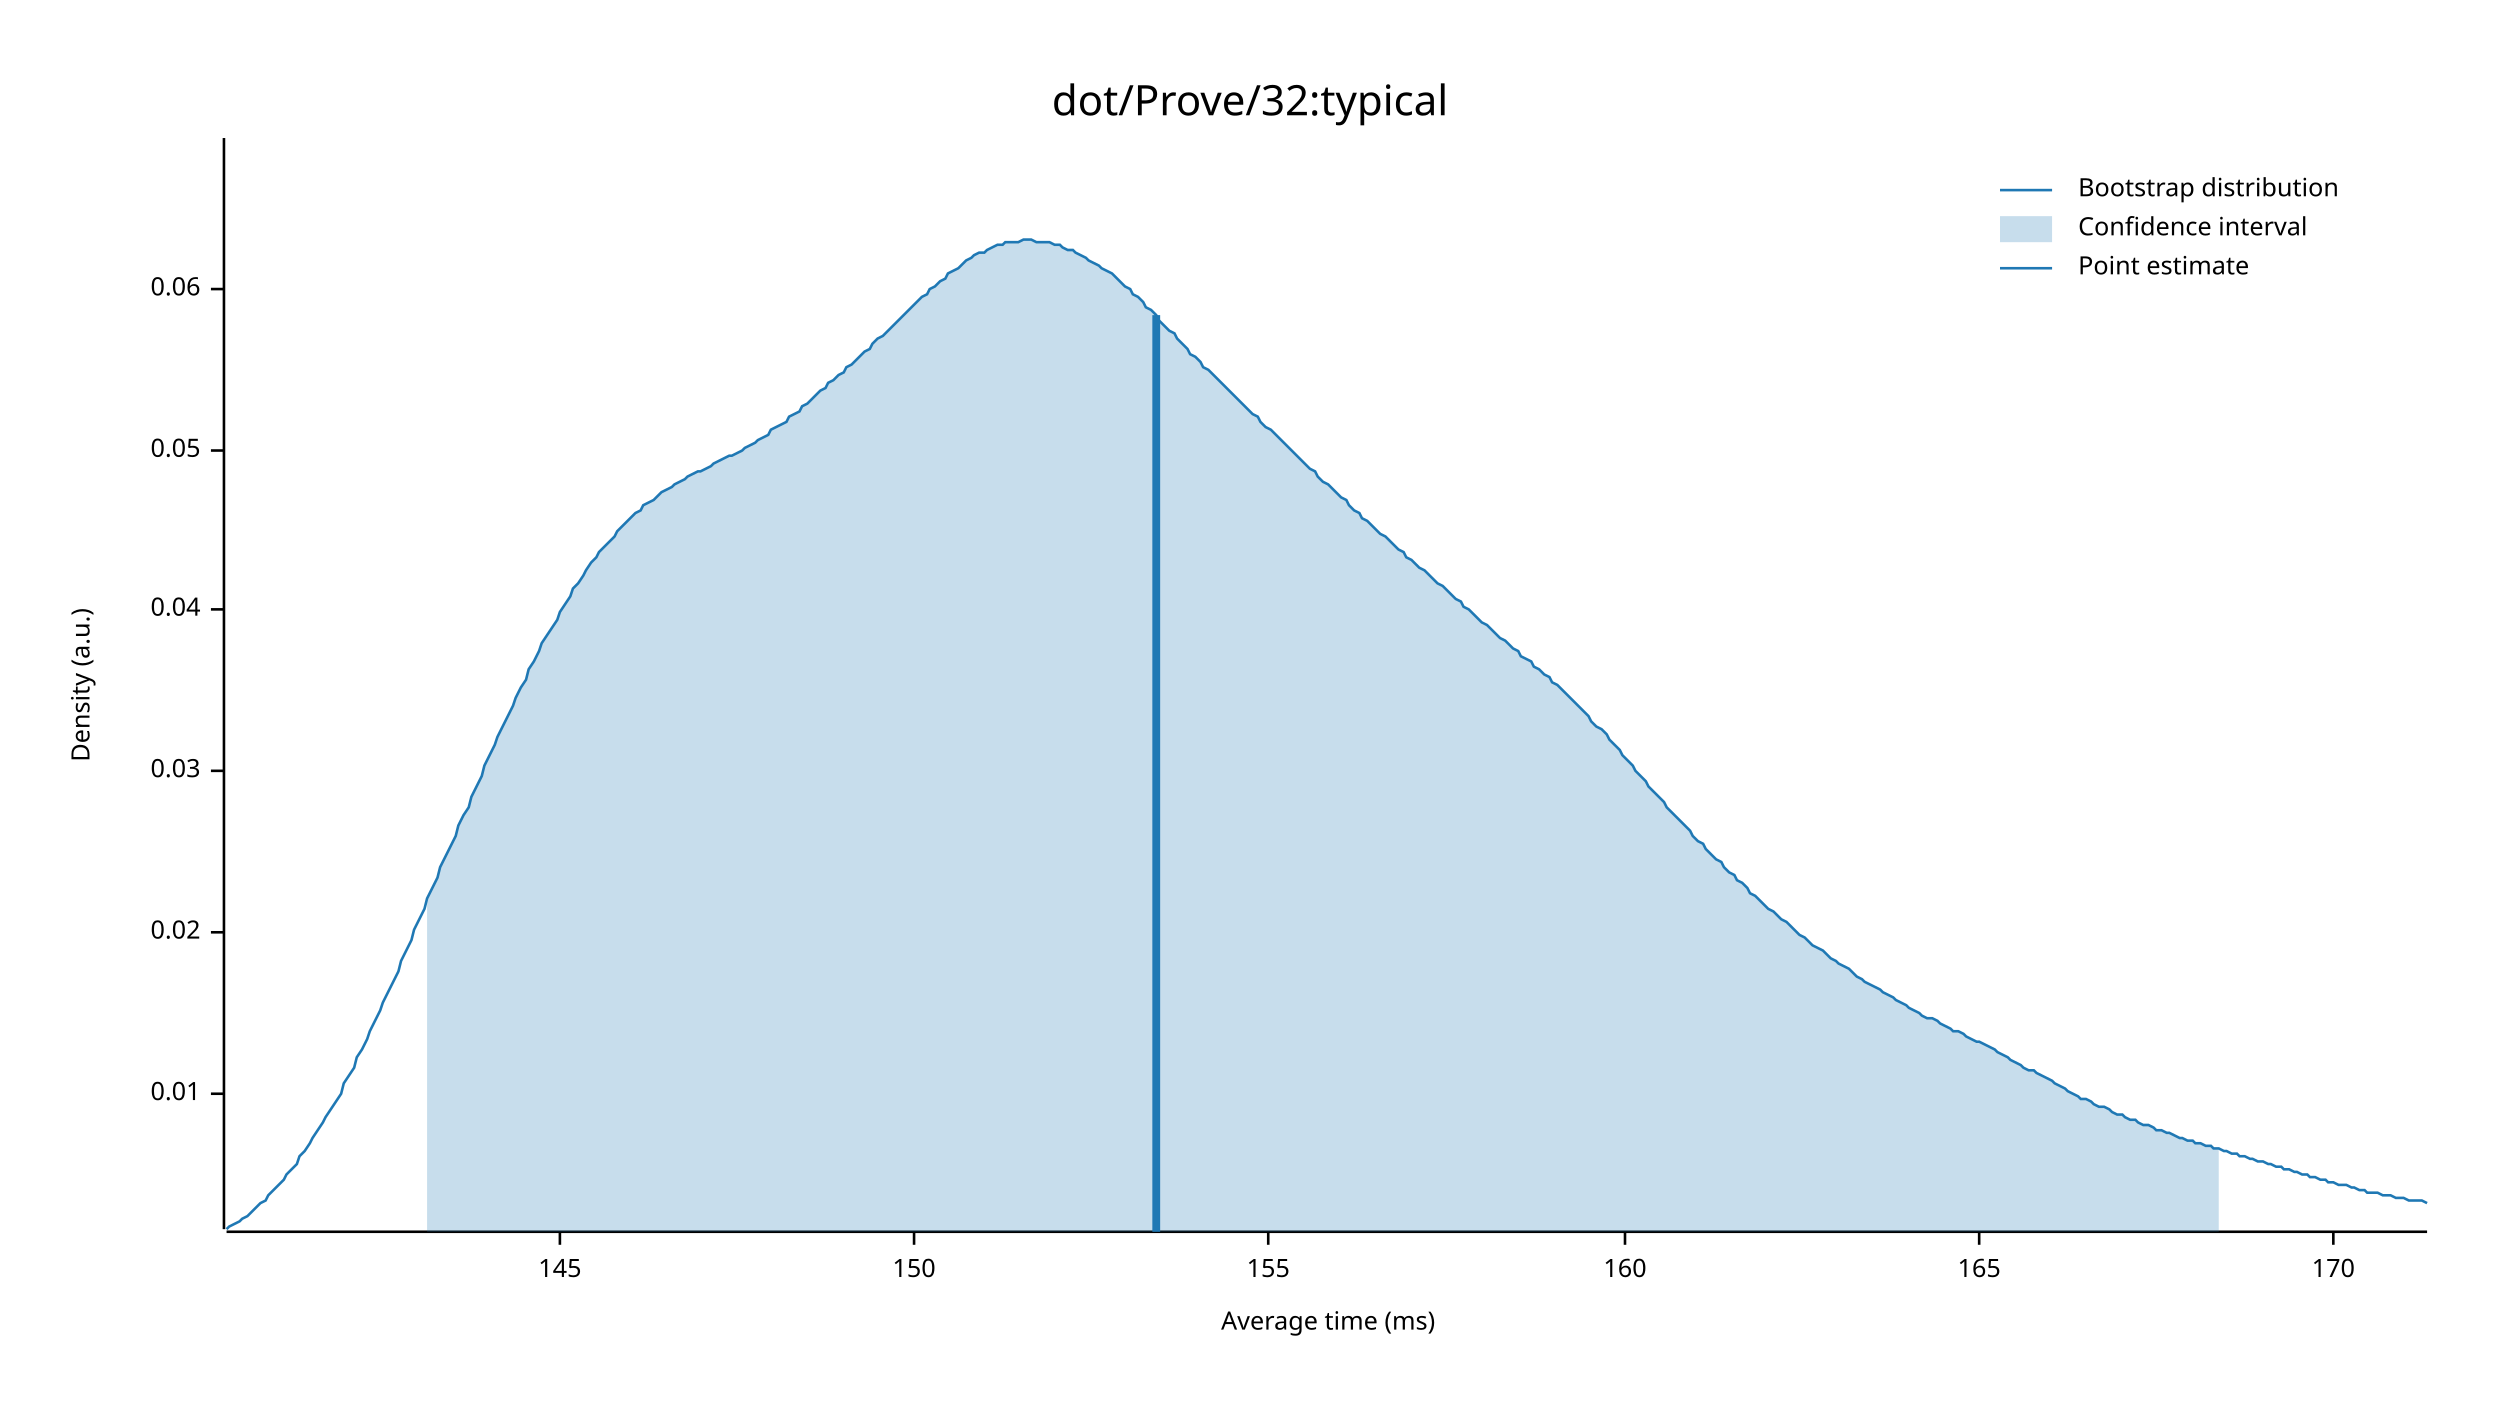
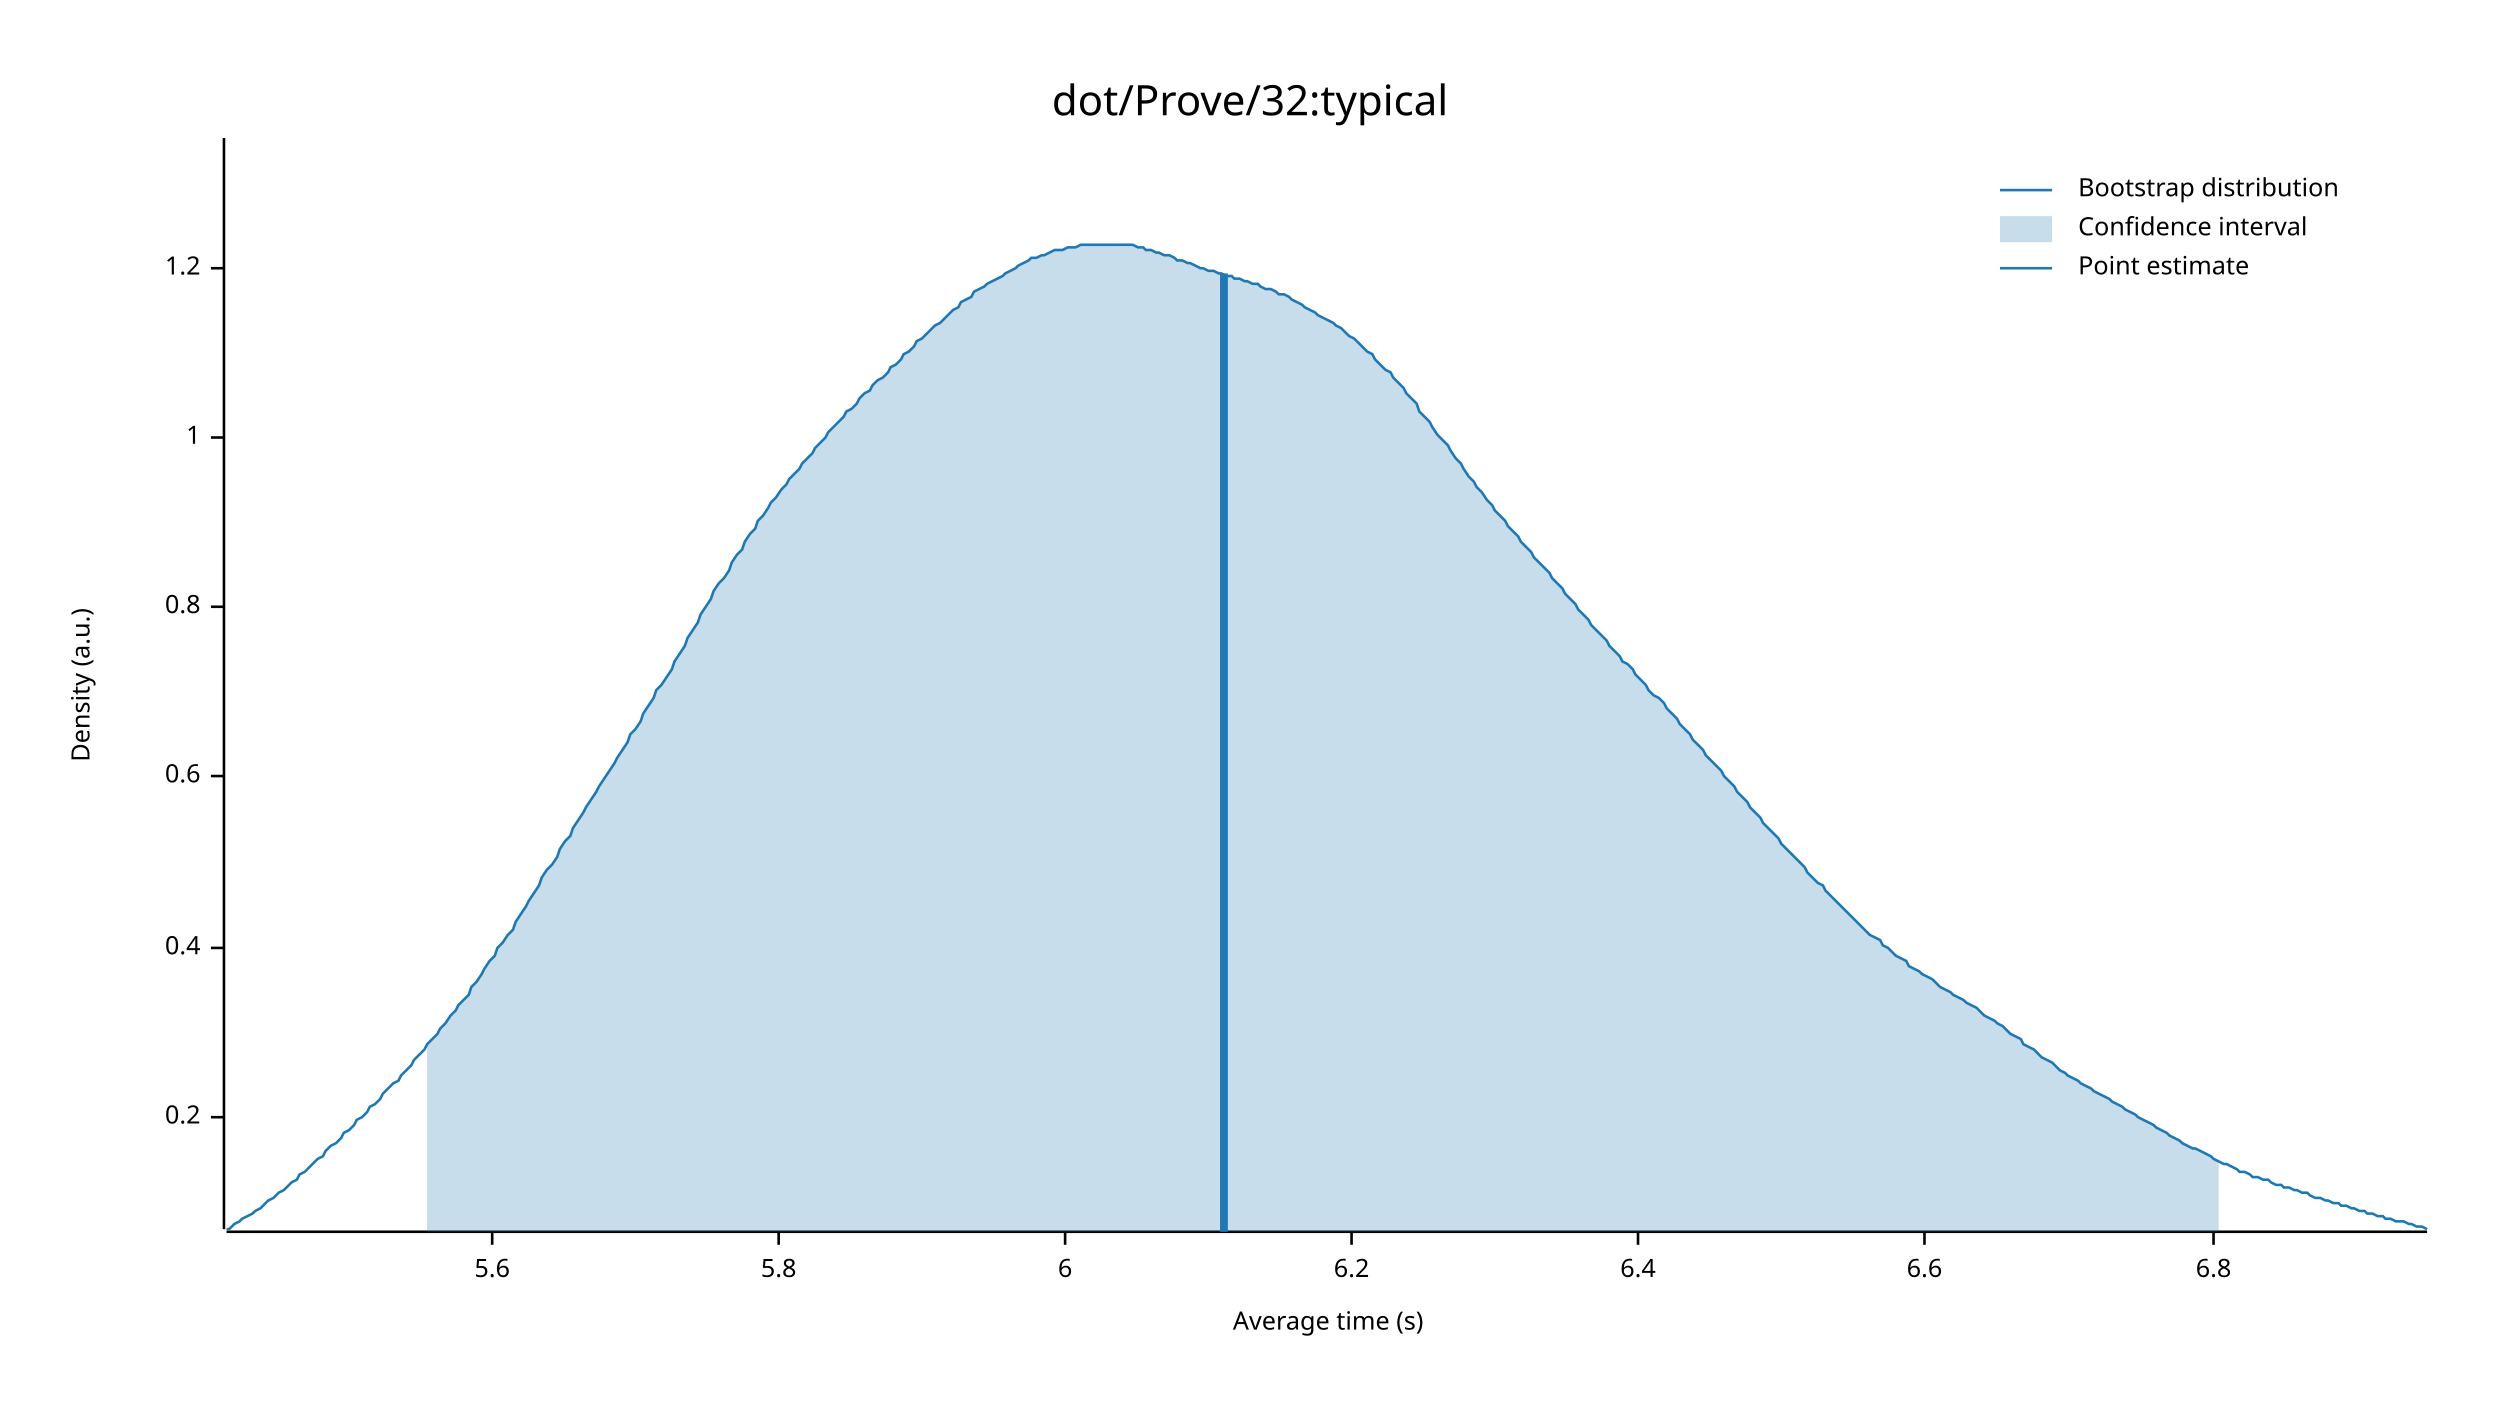
<svg xmlns="http://www.w3.org/2000/svg" width="960" height="540" viewBox="0 0 960 540">
  <text x="480" y="32" dy="0.76em" text-anchor="middle" font-family="sans-serif" font-size="16.129" opacity="1" fill="#000000">
dot/Prove/32:typical
</text>
  <text x="27" y="263" dy="0.76em" text-anchor="middle" font-family="sans-serif" font-size="9.677" opacity="1" fill="#000000" transform="rotate(270, 27, 263)">
Density (a.u.)
</text>
  <text x="510" y="513" dy="-0.5ex" text-anchor="middle" font-family="sans-serif" font-size="9.677" opacity="1" fill="#000000">
- Average time (ms)
+ Average time (s)
</text>
  <polyline fill="none" opacity="1" stroke="#000000" stroke-width="1" points="86,53 86,472 " />
-   <text x="77" y="420" dy="0.5ex" text-anchor="end" font-family="sans-serif" font-size="9.677" opacity="1" fill="#000000">
- 0.01
+   <text x="77" y="429" dy="0.5ex" text-anchor="end" font-family="sans-serif" font-size="9.677" opacity="1" fill="#000000">
+ 0.2
</text>
-   <polyline fill="none" opacity="1" stroke="#000000" stroke-width="1" points="81,420 86,420 " />
-   <text x="77" y="358" dy="0.5ex" text-anchor="end" font-family="sans-serif" font-size="9.677" opacity="1" fill="#000000">
- 0.02
+   <polyline fill="none" opacity="1" stroke="#000000" stroke-width="1" points="81,429 86,429 " />
+   <text x="77" y="364" dy="0.5ex" text-anchor="end" font-family="sans-serif" font-size="9.677" opacity="1" fill="#000000">
+ 0.4
</text>
-   <polyline fill="none" opacity="1" stroke="#000000" stroke-width="1" points="81,358 86,358 " />
-   <text x="77" y="296" dy="0.5ex" text-anchor="end" font-family="sans-serif" font-size="9.677" opacity="1" fill="#000000">
- 0.03
+   <polyline fill="none" opacity="1" stroke="#000000" stroke-width="1" points="81,364 86,364 " />
+   <text x="77" y="298" dy="0.5ex" text-anchor="end" font-family="sans-serif" font-size="9.677" opacity="1" fill="#000000">
+ 0.6
</text>
-   <polyline fill="none" opacity="1" stroke="#000000" stroke-width="1" points="81,296 86,296 " />
-   <text x="77" y="234" dy="0.5ex" text-anchor="end" font-family="sans-serif" font-size="9.677" opacity="1" fill="#000000">
- 0.04
+   <polyline fill="none" opacity="1" stroke="#000000" stroke-width="1" points="81,298 86,298 " />
+   <text x="77" y="233" dy="0.5ex" text-anchor="end" font-family="sans-serif" font-size="9.677" opacity="1" fill="#000000">
+ 0.8
</text>
-   <polyline fill="none" opacity="1" stroke="#000000" stroke-width="1" points="81,234 86,234 " />
-   <text x="77" y="173" dy="0.5ex" text-anchor="end" font-family="sans-serif" font-size="9.677" opacity="1" fill="#000000">
- 0.05
+   <polyline fill="none" opacity="1" stroke="#000000" stroke-width="1" points="81,233 86,233 " />
+   <text x="77" y="168" dy="0.5ex" text-anchor="end" font-family="sans-serif" font-size="9.677" opacity="1" fill="#000000">
+ 1
</text>
-   <polyline fill="none" opacity="1" stroke="#000000" stroke-width="1" points="81,173 86,173 " />
-   <text x="77" y="111" dy="0.5ex" text-anchor="end" font-family="sans-serif" font-size="9.677" opacity="1" fill="#000000">
- 0.06
+   <polyline fill="none" opacity="1" stroke="#000000" stroke-width="1" points="81,168 86,168 " />
+   <text x="77" y="103" dy="0.5ex" text-anchor="end" font-family="sans-serif" font-size="9.677" opacity="1" fill="#000000">
+ 1.2
</text>
-   <polyline fill="none" opacity="1" stroke="#000000" stroke-width="1" points="81,111 86,111 " />
+   <polyline fill="none" opacity="1" stroke="#000000" stroke-width="1" points="81,103 86,103 " />
  <polyline fill="none" opacity="1" stroke="#000000" stroke-width="1" points="87,473 932,473 " />
-   <text x="215" y="483" dy="0.76em" text-anchor="middle" font-family="sans-serif" font-size="9.677" opacity="1" fill="#000000">
- 145
+   <text x="189" y="483" dy="0.76em" text-anchor="middle" font-family="sans-serif" font-size="9.677" opacity="1" fill="#000000">
+ 5.6
</text>
-   <polyline fill="none" opacity="1" stroke="#000000" stroke-width="1" points="215,473 215,478 " />
-   <text x="351" y="483" dy="0.76em" text-anchor="middle" font-family="sans-serif" font-size="9.677" opacity="1" fill="#000000">
- 150
+   <polyline fill="none" opacity="1" stroke="#000000" stroke-width="1" points="189,473 189,478 " />
+   <text x="299" y="483" dy="0.76em" text-anchor="middle" font-family="sans-serif" font-size="9.677" opacity="1" fill="#000000">
+ 5.8
</text>
-   <polyline fill="none" opacity="1" stroke="#000000" stroke-width="1" points="351,473 351,478 " />
-   <text x="487" y="483" dy="0.76em" text-anchor="middle" font-family="sans-serif" font-size="9.677" opacity="1" fill="#000000">
- 155
+   <polyline fill="none" opacity="1" stroke="#000000" stroke-width="1" points="299,473 299,478 " />
+   <text x="409" y="483" dy="0.76em" text-anchor="middle" font-family="sans-serif" font-size="9.677" opacity="1" fill="#000000">
+ 6
</text>
-   <polyline fill="none" opacity="1" stroke="#000000" stroke-width="1" points="487,473 487,478 " />
-   <text x="624" y="483" dy="0.76em" text-anchor="middle" font-family="sans-serif" font-size="9.677" opacity="1" fill="#000000">
- 160
+   <polyline fill="none" opacity="1" stroke="#000000" stroke-width="1" points="409,473 409,478 " />
+   <text x="519" y="483" dy="0.76em" text-anchor="middle" font-family="sans-serif" font-size="9.677" opacity="1" fill="#000000">
+ 6.2
</text>
-   <polyline fill="none" opacity="1" stroke="#000000" stroke-width="1" points="624,473 624,478 " />
-   <text x="760" y="483" dy="0.76em" text-anchor="middle" font-family="sans-serif" font-size="9.677" opacity="1" fill="#000000">
- 165
+   <polyline fill="none" opacity="1" stroke="#000000" stroke-width="1" points="519,473 519,478 " />
+   <text x="629" y="483" dy="0.76em" text-anchor="middle" font-family="sans-serif" font-size="9.677" opacity="1" fill="#000000">
+ 6.4
</text>
-   <polyline fill="none" opacity="1" stroke="#000000" stroke-width="1" points="760,473 760,478 " />
-   <text x="896" y="483" dy="0.76em" text-anchor="middle" font-family="sans-serif" font-size="9.677" opacity="1" fill="#000000">
- 170
+   <polyline fill="none" opacity="1" stroke="#000000" stroke-width="1" points="629,473 629,478 " />
+   <text x="739" y="483" dy="0.76em" text-anchor="middle" font-family="sans-serif" font-size="9.677" opacity="1" fill="#000000">
+ 6.6
</text>
-   <polyline fill="none" opacity="1" stroke="#000000" stroke-width="1" points="896,473 896,478 " />
-   <polyline fill="none" opacity="1" stroke="#1F78B4" stroke-width="1" points="87,472 88,471 90,470 92,469 93,468 95,467 97,465 98,464 100,462 102,461 103,459 105,457 107,455 109,453 110,451 112,449 114,447 115,444 117,442 119,439 120,437 122,434 124,431 125,429 127,426 129,423 131,420 132,416 134,413 136,410 137,406 139,403 141,399 142,396 144,392 146,388 147,385 149,381 151,377 153,373 154,369 156,365 158,361 159,357 161,353 163,349 164,345 166,341 168,337 169,333 171,329 173,325 175,321 176,317 178,313 180,310 181,306 183,302 185,298 186,294 188,290 190,286 191,283 193,279 195,275 197,271 198,268 200,264 202,261 203,257 205,254 207,250 208,247 210,244 212,241 214,238 215,235 217,232 219,229 220,226 222,224 224,221 225,219 227,216 229,214 230,212 232,210 234,208 236,206 237,204 239,202 241,200 242,199 244,197 246,196 247,194 249,193 251,192 252,191 254,189 256,188 258,187 259,186 261,185 263,184 264,183 266,182 268,181 269,181 271,180 273,179 274,178 276,177 278,176 280,175 281,175 283,174 285,173 286,172 288,171 290,170 291,169 293,168 295,167 296,165 298,164 300,163 302,162 303,160 305,159 307,158 308,156 310,155 312,153 313,152 315,150 317,149 318,147 320,146 322,144 324,143 325,141 327,140 329,138 330,137 332,135 334,134 335,132 337,130 339,129 341,127 342,126 344,124 346,122 347,121 349,119 351,117 352,116 354,114 356,113 357,111 359,110 361,108 363,107 364,105 366,104 368,103 369,102 371,100 373,99 374,98 376,97 378,97 379,96 381,95 383,94 385,94 386,93 388,93 390,93 391,93 393,92 395,92 396,92 398,93 400,93 401,93 403,93 405,94 407,94 408,95 410,96 412,96 413,97 415,98 417,99 418,100 420,101 422,102 423,103 425,104 427,105 429,107 430,108 432,110 434,111 435,113 437,114 439,116 440,118 442,119 444,121 445,123 447,125 449,127 451,128 452,130 454,132 456,134 457,136 459,137 461,139 462,141 464,142 466,144 468,146 469,147 471,149 473,151 474,152 476,154 478,156 479,157 481,159 483,160 484,162 486,164 488,165 490,167 491,168 493,170 495,172 496,173 498,175 500,177 501,178 503,180 505,181 506,183 508,185 510,186 512,188 513,189 515,191 517,192 518,194 520,196 522,197 523,199 525,200 527,202 528,203 530,205 532,206 534,208 535,209 537,211 539,212 540,214 542,215 544,217 545,218 547,219 549,221 550,222 552,224 554,225 556,227 557,228 559,230 561,231 562,233 564,234 566,236 567,237 569,239 571,240 573,242 574,243 576,245 578,246 579,247 581,249 583,250 584,252 586,253 588,254 589,256 591,257 593,259 595,260 596,262 598,263 600,265 601,266 603,268 605,270 606,271 608,273 610,275 611,277 613,279 615,280 617,282 618,284 620,286 622,288 623,290 625,292 627,294 628,296 630,298 632,300 633,302 635,304 637,306 639,308 640,310 642,312 644,314 645,315 647,317 649,319 650,321 652,323 654,324 655,326 657,328 659,330 661,331 662,333 664,335 666,336 667,338 669,339 671,341 672,343 674,344 676,346 677,347 679,349 681,350 683,352 684,353 686,354 688,356 689,357 691,359 693,360 694,361 696,363 698,364 700,365 701,366 703,368 705,369 706,370 708,371 710,372 711,373 713,375 715,376 716,377 718,378 720,379 722,380 723,381 725,382 727,383 728,384 730,385 732,386 733,387 735,388 737,389 738,390 740,391 742,391 744,392 745,393 747,394 749,395 750,396 752,396 754,397 755,398 757,399 759,400 760,400 762,401 764,402 766,403 767,404 769,405 771,406 772,407 774,408 776,409 777,410 779,411 781,411 782,412 784,413 786,414 788,415 789,416 791,417 793,418 794,419 796,420 798,421 799,422 801,422 803,423 804,424 806,425 808,425 810,426 811,427 813,428 815,428 816,429 818,430 820,430 821,431 823,432 825,432 827,433 828,434 830,434 832,435 833,435 835,436 837,437 838,437 840,438 842,438 843,439 845,439 847,440 849,440 850,441 852,441 854,442 855,442 857,443 859,443 860,444 862,444 864,445 865,445 867,446 869,446 871,447 872,447 874,448 876,448 877,449 879,449 881,450 882,450 884,451 886,451 887,452 889,452 891,453 893,453 894,454 896,454 898,455 899,455 901,455 903,456 904,456 906,457 908,457 909,458 911,458 913,458 915,459 916,459 918,459 920,460 921,460 923,460 925,461 926,461 928,461 930,461 932,462 " />
-   <polygon opacity="0.25" fill="#1F78B4" points="164,345 166,341 168,337 169,333 171,329 173,325 175,321 176,317 178,313 180,310 181,306 183,302 185,298 186,294 188,290 190,286 191,283 193,279 195,275 197,271 198,268 200,264 202,261 203,257 205,254 207,250 208,247 210,244 212,241 214,238 215,235 217,232 219,229 220,226 222,224 224,221 225,219 227,216 229,214 230,212 232,210 234,208 236,206 237,204 239,202 241,200 242,199 244,197 246,196 247,194 249,193 251,192 252,191 254,189 256,188 258,187 259,186 261,185 263,184 264,183 266,182 268,181 269,181 271,180 273,179 274,178 276,177 278,176 280,175 281,175 283,174 285,173 286,172 288,171 290,170 291,169 293,168 295,167 296,165 298,164 300,163 302,162 303,160 305,159 307,158 308,156 310,155 312,153 313,152 315,150 317,149 318,147 320,146 322,144 324,143 325,141 327,140 329,138 330,137 332,135 334,134 335,132 337,130 339,129 341,127 342,126 344,124 346,122 347,121 349,119 351,117 352,116 354,114 356,113 357,111 359,110 361,108 363,107 364,105 366,104 368,103 369,102 371,100 373,99 374,98 376,97 378,97 379,96 381,95 383,94 385,94 386,93 388,93 390,93 391,93 393,92 395,92 396,92 398,93 400,93 401,93 403,93 405,94 407,94 408,95 410,96 412,96 413,97 415,98 417,99 418,100 420,101 422,102 423,103 425,104 427,105 429,107 430,108 432,110 434,111 435,113 437,114 439,116 440,118 442,119 444,121 445,123 447,125 449,127 451,128 452,130 454,132 456,134 457,136 459,137 461,139 462,141 464,142 466,144 468,146 469,147 471,149 473,151 474,152 476,154 478,156 479,157 481,159 483,160 484,162 486,164 488,165 490,167 491,168 493,170 495,172 496,173 498,175 500,177 501,178 503,180 505,181 506,183 508,185 510,186 512,188 513,189 515,191 517,192 518,194 520,196 522,197 523,199 525,200 527,202 528,203 530,205 532,206 534,208 535,209 537,211 539,212 540,214 542,215 544,217 545,218 547,219 549,221 550,222 552,224 554,225 556,227 557,228 559,230 561,231 562,233 564,234 566,236 567,237 569,239 571,240 573,242 574,243 576,245 578,246 579,247 581,249 583,250 584,252 586,253 588,254 589,256 591,257 593,259 595,260 596,262 598,263 600,265 601,266 603,268 605,270 606,271 608,273 610,275 611,277 613,279 615,280 617,282 618,284 620,286 622,288 623,290 625,292 627,294 628,296 630,298 632,300 633,302 635,304 637,306 639,308 640,310 642,312 644,314 645,315 647,317 649,319 650,321 652,323 654,324 655,326 657,328 659,330 661,331 662,333 664,335 666,336 667,338 669,339 671,341 672,343 674,344 676,346 677,347 679,349 681,350 683,352 684,353 686,354 688,356 689,357 691,359 693,360 694,361 696,363 698,364 700,365 701,366 703,368 705,369 706,370 708,371 710,372 711,373 713,375 715,376 716,377 718,378 720,379 722,380 723,381 725,382 727,383 728,384 730,385 732,386 733,387 735,388 737,389 738,390 740,391 742,391 744,392 745,393 747,394 749,395 750,396 752,396 754,397 755,398 757,399 759,400 760,400 762,401 764,402 766,403 767,404 769,405 771,406 772,407 774,408 776,409 777,410 779,411 781,411 782,412 784,413 786,414 788,415 789,416 791,417 793,418 794,419 796,420 798,421 799,422 801,422 803,423 804,424 806,425 808,425 810,426 811,427 813,428 815,428 816,429 818,430 820,430 821,431 823,432 825,432 827,433 828,434 830,434 832,435 833,435 835,436 837,437 838,437 840,438 842,438 843,439 845,439 847,440 849,440 850,441 852,441 852,473 164,473 " />
-   <polyline fill="none" opacity="1" stroke="#1F78B4" stroke-width="3" points="444,473 444,121 " />
+   <polyline fill="none" opacity="1" stroke="#000000" stroke-width="1" points="739,473 739,478 " />
+   <text x="850" y="483" dy="0.76em" text-anchor="middle" font-family="sans-serif" font-size="9.677" opacity="1" fill="#000000">
+ 6.8
+ </text>
+   <polyline fill="none" opacity="1" stroke="#000000" stroke-width="1" points="850,473 850,478 " />
+   <polyline fill="none" opacity="1" stroke="#1F78B4" stroke-width="1" points="87,472 88,472 90,470 92,469 93,468 95,467 97,466 98,465 100,464 102,462 103,461 105,460 107,458 109,457 110,456 112,454 114,453 115,451 117,450 119,448 120,447 122,445 124,444 125,442 127,440 129,439 131,437 132,435 134,434 136,432 137,430 139,429 141,427 142,425 144,424 146,422 147,420 149,418 151,416 153,415 154,413 156,411 158,409 159,407 161,405 163,403 164,401 166,399 168,397 169,395 171,393 173,390 175,388 176,386 178,384 180,382 181,379 183,377 185,374 186,372 188,369 190,367 191,364 193,362 195,359 197,357 198,354 200,351 202,348 203,346 205,343 207,340 208,337 210,334 212,332 214,329 215,326 217,323 219,321 220,318 222,315 224,312 225,310 227,307 229,304 230,302 232,299 234,296 236,293 237,291 239,288 241,285 242,282 244,280 246,277 247,274 249,271 251,268 252,265 254,263 256,260 258,257 259,254 261,251 263,248 264,245 266,242 268,239 269,236 271,233 273,230 274,227 276,224 278,222 280,219 281,216 283,213 285,211 286,208 288,205 290,203 291,200 293,198 295,195 296,193 298,191 300,188 302,186 303,184 305,182 307,180 308,178 310,176 312,174 313,172 315,170 317,168 318,166 320,164 322,162 324,160 325,158 327,157 329,155 330,153 332,151 334,150 335,148 337,146 339,145 341,143 342,141 344,140 346,138 347,136 349,135 351,133 352,131 354,130 356,128 357,127 359,125 361,124 363,122 364,121 366,119 368,118 369,116 371,115 373,114 374,112 376,111 378,110 379,109 381,108 383,107 385,106 386,105 388,104 390,103 391,102 393,101 395,100 396,99 398,99 400,98 401,98 403,97 405,96 407,96 408,96 410,95 412,95 413,95 415,94 417,94 418,94 420,94 422,94 423,94 425,94 427,94 429,94 430,94 432,94 434,94 435,94 437,95 439,95 440,96 442,96 444,97 445,97 447,98 449,98 451,99 452,100 454,100 456,101 457,101 459,102 461,103 462,103 464,104 466,104 468,105 469,105 471,106 473,106 474,107 476,107 478,108 479,108 481,109 483,109 484,110 486,111 488,111 490,112 491,113 493,113 495,114 496,115 498,116 500,117 501,118 503,119 505,120 506,121 508,122 510,123 512,124 513,125 515,126 517,128 518,129 520,130 522,132 523,133 525,135 527,136 528,138 530,140 532,142 534,143 535,145 537,147 539,149 540,151 542,153 544,155 545,158 547,160 549,162 550,164 552,167 554,169 556,171 557,173 559,176 561,178 562,180 564,183 566,185 567,187 569,189 571,192 573,194 574,196 576,198 578,200 579,202 581,204 583,206 584,208 586,210 588,212 589,214 591,216 593,218 595,220 596,222 598,224 600,226 601,228 603,230 605,232 606,234 608,236 610,238 611,240 613,242 615,244 617,246 618,248 620,250 622,252 623,254 625,255 627,257 628,259 630,261 632,263 633,265 635,267 637,268 639,270 640,272 642,274 644,276 645,278 647,280 649,282 650,284 652,286 654,288 655,290 657,292 659,294 661,296 662,298 664,300 666,302 667,304 669,306 671,308 672,310 674,312 676,314 677,316 679,318 681,320 683,322 684,324 686,326 688,328 689,329 691,331 693,333 694,335 696,337 698,339 700,340 701,342 703,344 705,346 706,347 708,349 710,351 711,352 713,354 715,356 716,357 718,359 720,360 722,361 723,363 725,364 727,366 728,367 730,368 732,369 733,371 735,372 737,373 738,374 740,375 742,376 744,378 745,379 747,380 749,381 750,382 752,383 754,384 755,385 757,386 759,387 760,388 762,390 764,391 766,392 767,393 769,394 771,396 772,397 774,398 776,399 777,401 779,402 781,403 782,404 784,406 786,407 788,408 789,409 791,411 793,412 794,413 796,414 798,415 799,416 801,417 803,418 804,419 806,420 808,421 810,422 811,423 813,424 815,425 816,426 818,427 820,428 821,429 823,430 825,431 827,432 828,433 830,434 832,435 833,436 835,437 837,438 838,439 840,440 842,441 843,441 845,442 847,443 849,444 850,445 852,446 854,447 855,447 857,448 859,449 860,450 862,450 864,451 865,452 867,452 869,453 871,453 872,454 874,455 876,455 877,456 879,456 881,457 882,457 884,458 886,458 887,459 889,460 891,460 893,461 894,461 896,462 898,462 899,463 901,463 903,464 904,464 906,465 908,465 909,466 911,466 913,467 915,467 916,468 918,468 920,469 921,469 923,469 925,470 926,470 928,471 930,471 932,472 " />
+   <polygon opacity="0.25" fill="#1F78B4" points="164,401 166,399 168,397 169,395 171,393 173,390 175,388 176,386 178,384 180,382 181,379 183,377 185,374 186,372 188,369 190,367 191,364 193,362 195,359 197,357 198,354 200,351 202,348 203,346 205,343 207,340 208,337 210,334 212,332 214,329 215,326 217,323 219,321 220,318 222,315 224,312 225,310 227,307 229,304 230,302 232,299 234,296 236,293 237,291 239,288 241,285 242,282 244,280 246,277 247,274 249,271 251,268 252,265 254,263 256,260 258,257 259,254 261,251 263,248 264,245 266,242 268,239 269,236 271,233 273,230 274,227 276,224 278,222 280,219 281,216 283,213 285,211 286,208 288,205 290,203 291,200 293,198 295,195 296,193 298,191 300,188 302,186 303,184 305,182 307,180 308,178 310,176 312,174 313,172 315,170 317,168 318,166 320,164 322,162 324,160 325,158 327,157 329,155 330,153 332,151 334,150 335,148 337,146 339,145 341,143 342,141 344,140 346,138 347,136 349,135 351,133 352,131 354,130 356,128 357,127 359,125 361,124 363,122 364,121 366,119 368,118 369,116 371,115 373,114 374,112 376,111 378,110 379,109 381,108 383,107 385,106 386,105 388,104 390,103 391,102 393,101 395,100 396,99 398,99 400,98 401,98 403,97 405,96 407,96 408,96 410,95 412,95 413,95 415,94 417,94 418,94 420,94 422,94 423,94 425,94 427,94 429,94 430,94 432,94 434,94 435,94 437,95 439,95 440,96 442,96 444,97 445,97 447,98 449,98 451,99 452,100 454,100 456,101 457,101 459,102 461,103 462,103 464,104 466,104 468,105 469,105 471,106 473,106 474,107 476,107 478,108 479,108 481,109 483,109 484,110 486,111 488,111 490,112 491,113 493,113 495,114 496,115 498,116 500,117 501,118 503,119 505,120 506,121 508,122 510,123 512,124 513,125 515,126 517,128 518,129 520,130 522,132 523,133 525,135 527,136 528,138 530,140 532,142 534,143 535,145 537,147 539,149 540,151 542,153 544,155 545,158 547,160 549,162 550,164 552,167 554,169 556,171 557,173 559,176 561,178 562,180 564,183 566,185 567,187 569,189 571,192 573,194 574,196 576,198 578,200 579,202 581,204 583,206 584,208 586,210 588,212 589,214 591,216 593,218 595,220 596,222 598,224 600,226 601,228 603,230 605,232 606,234 608,236 610,238 611,240 613,242 615,244 617,246 618,248 620,250 622,252 623,254 625,255 627,257 628,259 630,261 632,263 633,265 635,267 637,268 639,270 640,272 642,274 644,276 645,278 647,280 649,282 650,284 652,286 654,288 655,290 657,292 659,294 661,296 662,298 664,300 666,302 667,304 669,306 671,308 672,310 674,312 676,314 677,316 679,318 681,320 683,322 684,324 686,326 688,328 689,329 691,331 693,333 694,335 696,337 698,339 700,340 701,342 703,344 705,346 706,347 708,349 710,351 711,352 713,354 715,356 716,357 718,359 720,360 722,361 723,363 725,364 727,366 728,367 730,368 732,369 733,371 735,372 737,373 738,374 740,375 742,376 744,378 745,379 747,380 749,381 750,382 752,383 754,384 755,385 757,386 759,387 760,388 762,390 764,391 766,392 767,393 769,394 771,396 772,397 774,398 776,399 777,401 779,402 781,403 782,404 784,406 786,407 788,408 789,409 791,411 793,412 794,413 796,414 798,415 799,416 801,417 803,418 804,419 806,420 808,421 810,422 811,423 813,424 815,425 816,426 818,427 820,428 821,429 823,430 825,431 827,432 828,433 830,434 832,435 833,436 835,437 837,438 838,439 840,440 842,441 843,441 845,442 847,443 849,444 850,445 852,446 852,473 164,473 " />
+   <polyline fill="none" opacity="1" stroke="#1F78B4" stroke-width="3" points="470,473 470,105 " />
  <text x="798" y="68" dy="0.76em" text-anchor="start" font-family="sans-serif" font-size="9.677" opacity="1" fill="#000000">
Bootstrap distribution
</text>
  <text x="798" y="83" dy="0.76em" text-anchor="start" font-family="sans-serif" font-size="9.677" opacity="1" fill="#000000">
Confidence interval
</text>
  <text x="798" y="98" dy="0.76em" text-anchor="start" font-family="sans-serif" font-size="9.677" opacity="1" fill="#000000">
Point estimate
</text>
  <polyline fill="none" opacity="1" stroke="#1F78B4" stroke-width="1" points="768,73 788,73 " />
  <rect x="768" y="83" width="20" height="10" opacity="0.25" fill="#1F78B4" stroke="none" />
  <polyline fill="none" opacity="1" stroke="#1F78B4" stroke-width="1" points="768,103 788,103 " />
</svg>
